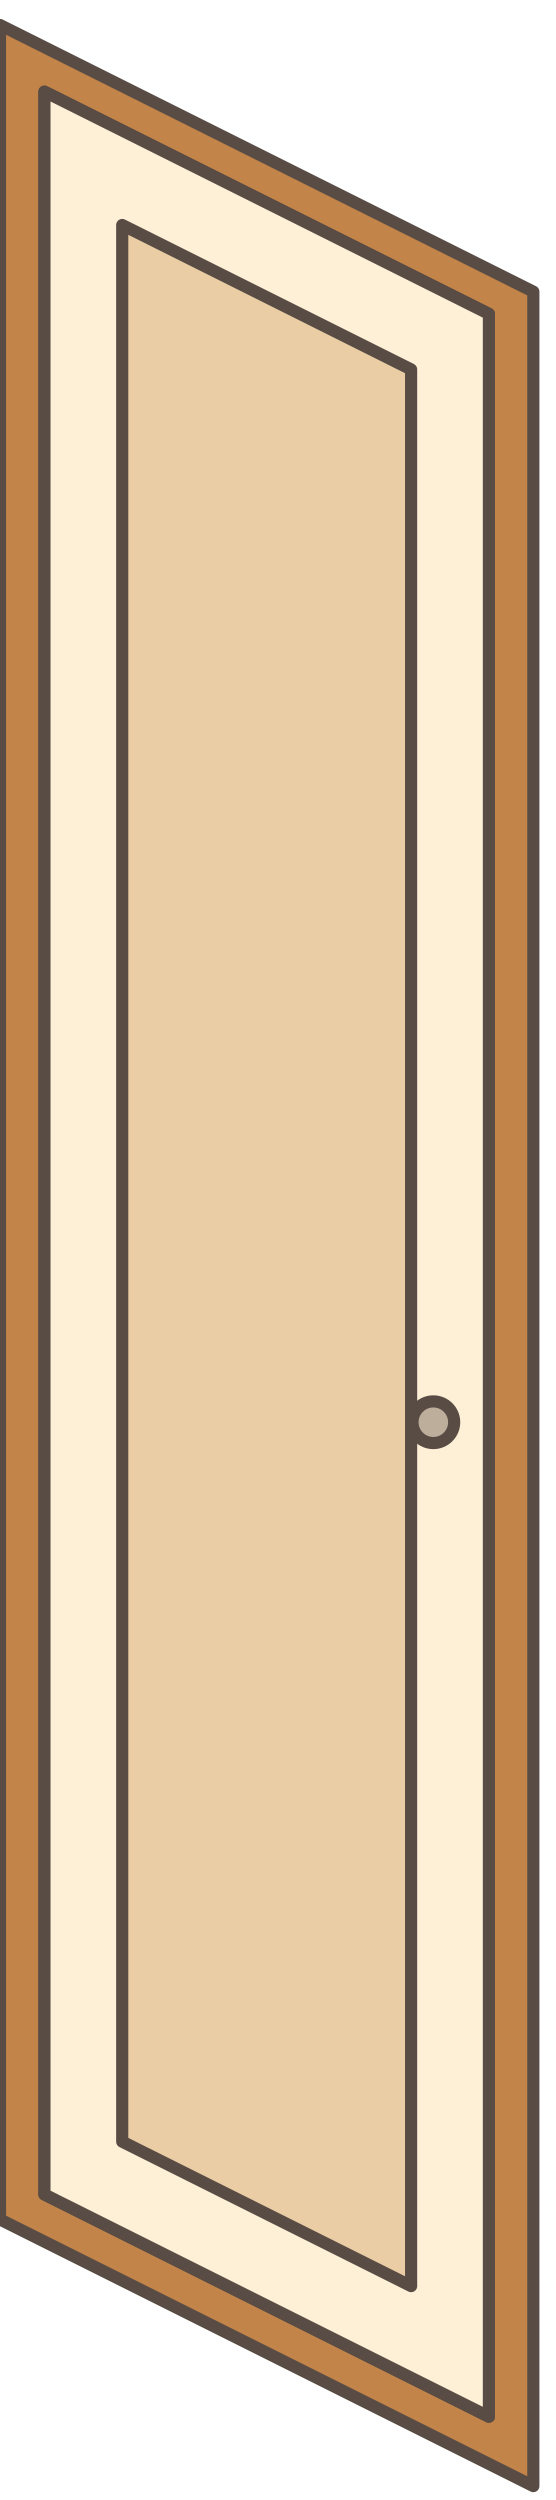
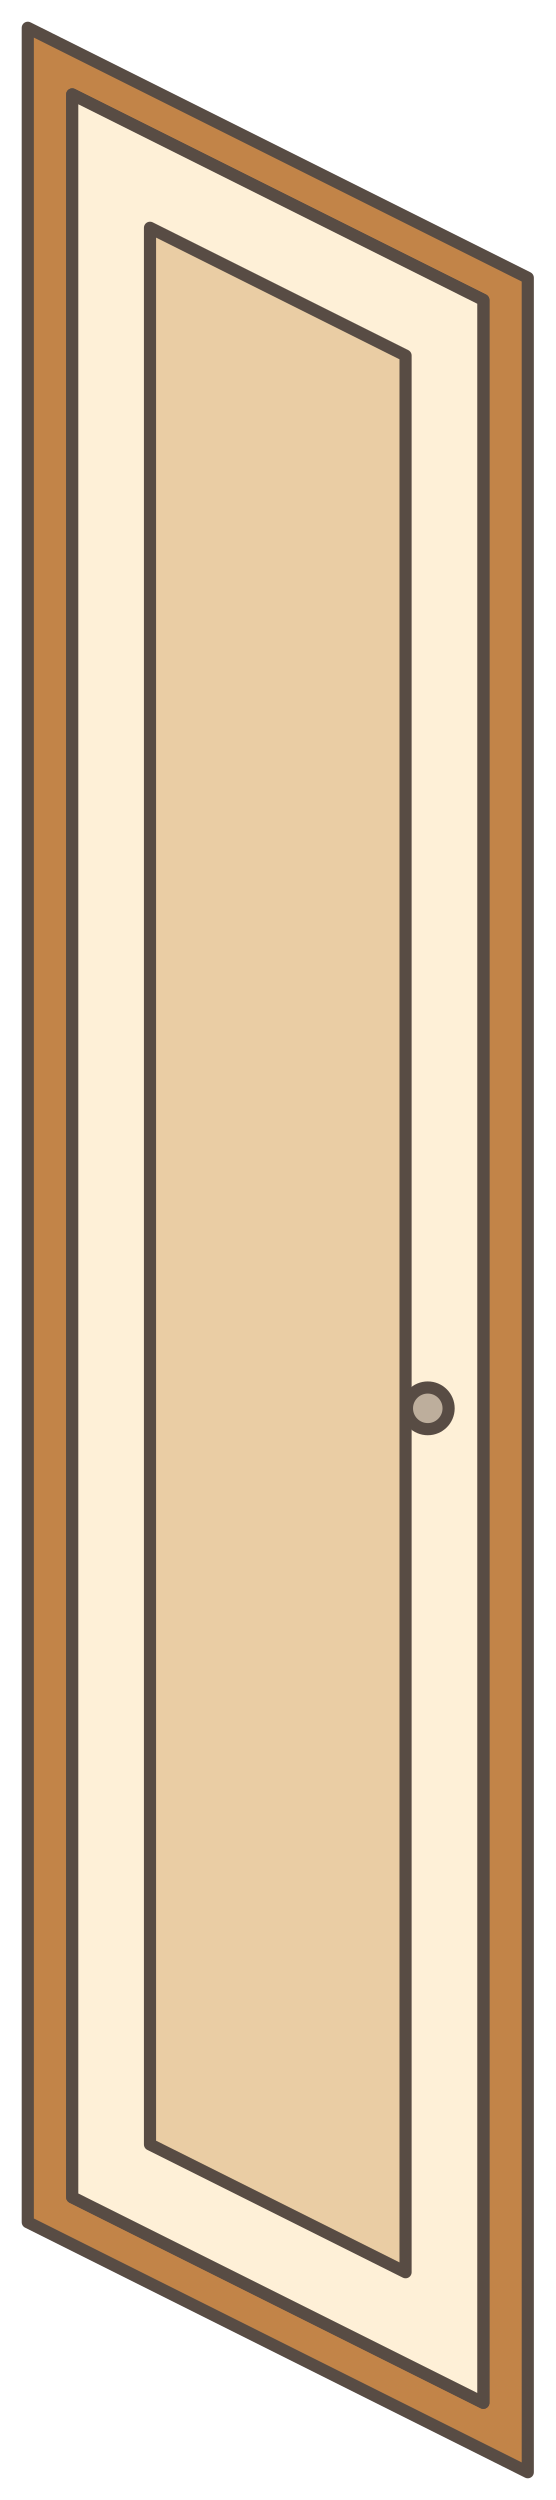
<svg xmlns="http://www.w3.org/2000/svg" width="64" height="288" viewBox="0 0 64 288">
-   <polygon points="0,255.68 61.44,286.4 61.44,33.6 0,2.88" fill="#c28448" stroke="#584c44" stroke-width="1.4" stroke-linejoin="round" />
-   <polygon points="5.12,252.8 56.32,278.4 56.32,36.16 5.12,10.56" fill="#584c44" stroke="#584c44" stroke-width="1.4" stroke-linejoin="round" />
-   <polygon points="5.12,252.8 56.32,278.4 56.32,36.16 5.12,10.56" fill="#fef0d7" stroke="#584c44" stroke-width="1.4" stroke-linejoin="round" />
-   <polygon points="14.08,246.72 47.36,263.36 47.36,42.56 14.08,25.92" fill="#eacda4" stroke="#584c44" stroke-width="1.4" stroke-linejoin="round" />
-   <circle cx="49.92" cy="163.84" r="2.4" fill="#bdae9c" stroke="#584c44" stroke-width="1.4" />
+   <polygon points="3.2,256 60.8,284.8 60.8,32 3.2,3.2" fill="#c28448" stroke="#584c44" stroke-width="1.4" stroke-linejoin="round" />
+   <polygon points="8.32,253.12 55.68,276.8 55.68,34.56 8.32,10.88" fill="#584c44" stroke="#584c44" stroke-width="1.4" stroke-linejoin="round" />
+   <polygon points="8.32,253.12 55.68,276.8 55.68,34.56 8.32,10.88" fill="#fef0d7" stroke="#584c44" stroke-width="1.4" stroke-linejoin="round" />
+   <polygon points="17.28,247.04 46.72,261.76 46.72,40.96 17.28,26.24" fill="#eacda4" stroke="#584c44" stroke-width="1.4" stroke-linejoin="round" />
+   <circle cx="49.28" cy="162.24" r="2.4" fill="#bdae9c" stroke="#584c44" stroke-width="1.4" />
</svg>
